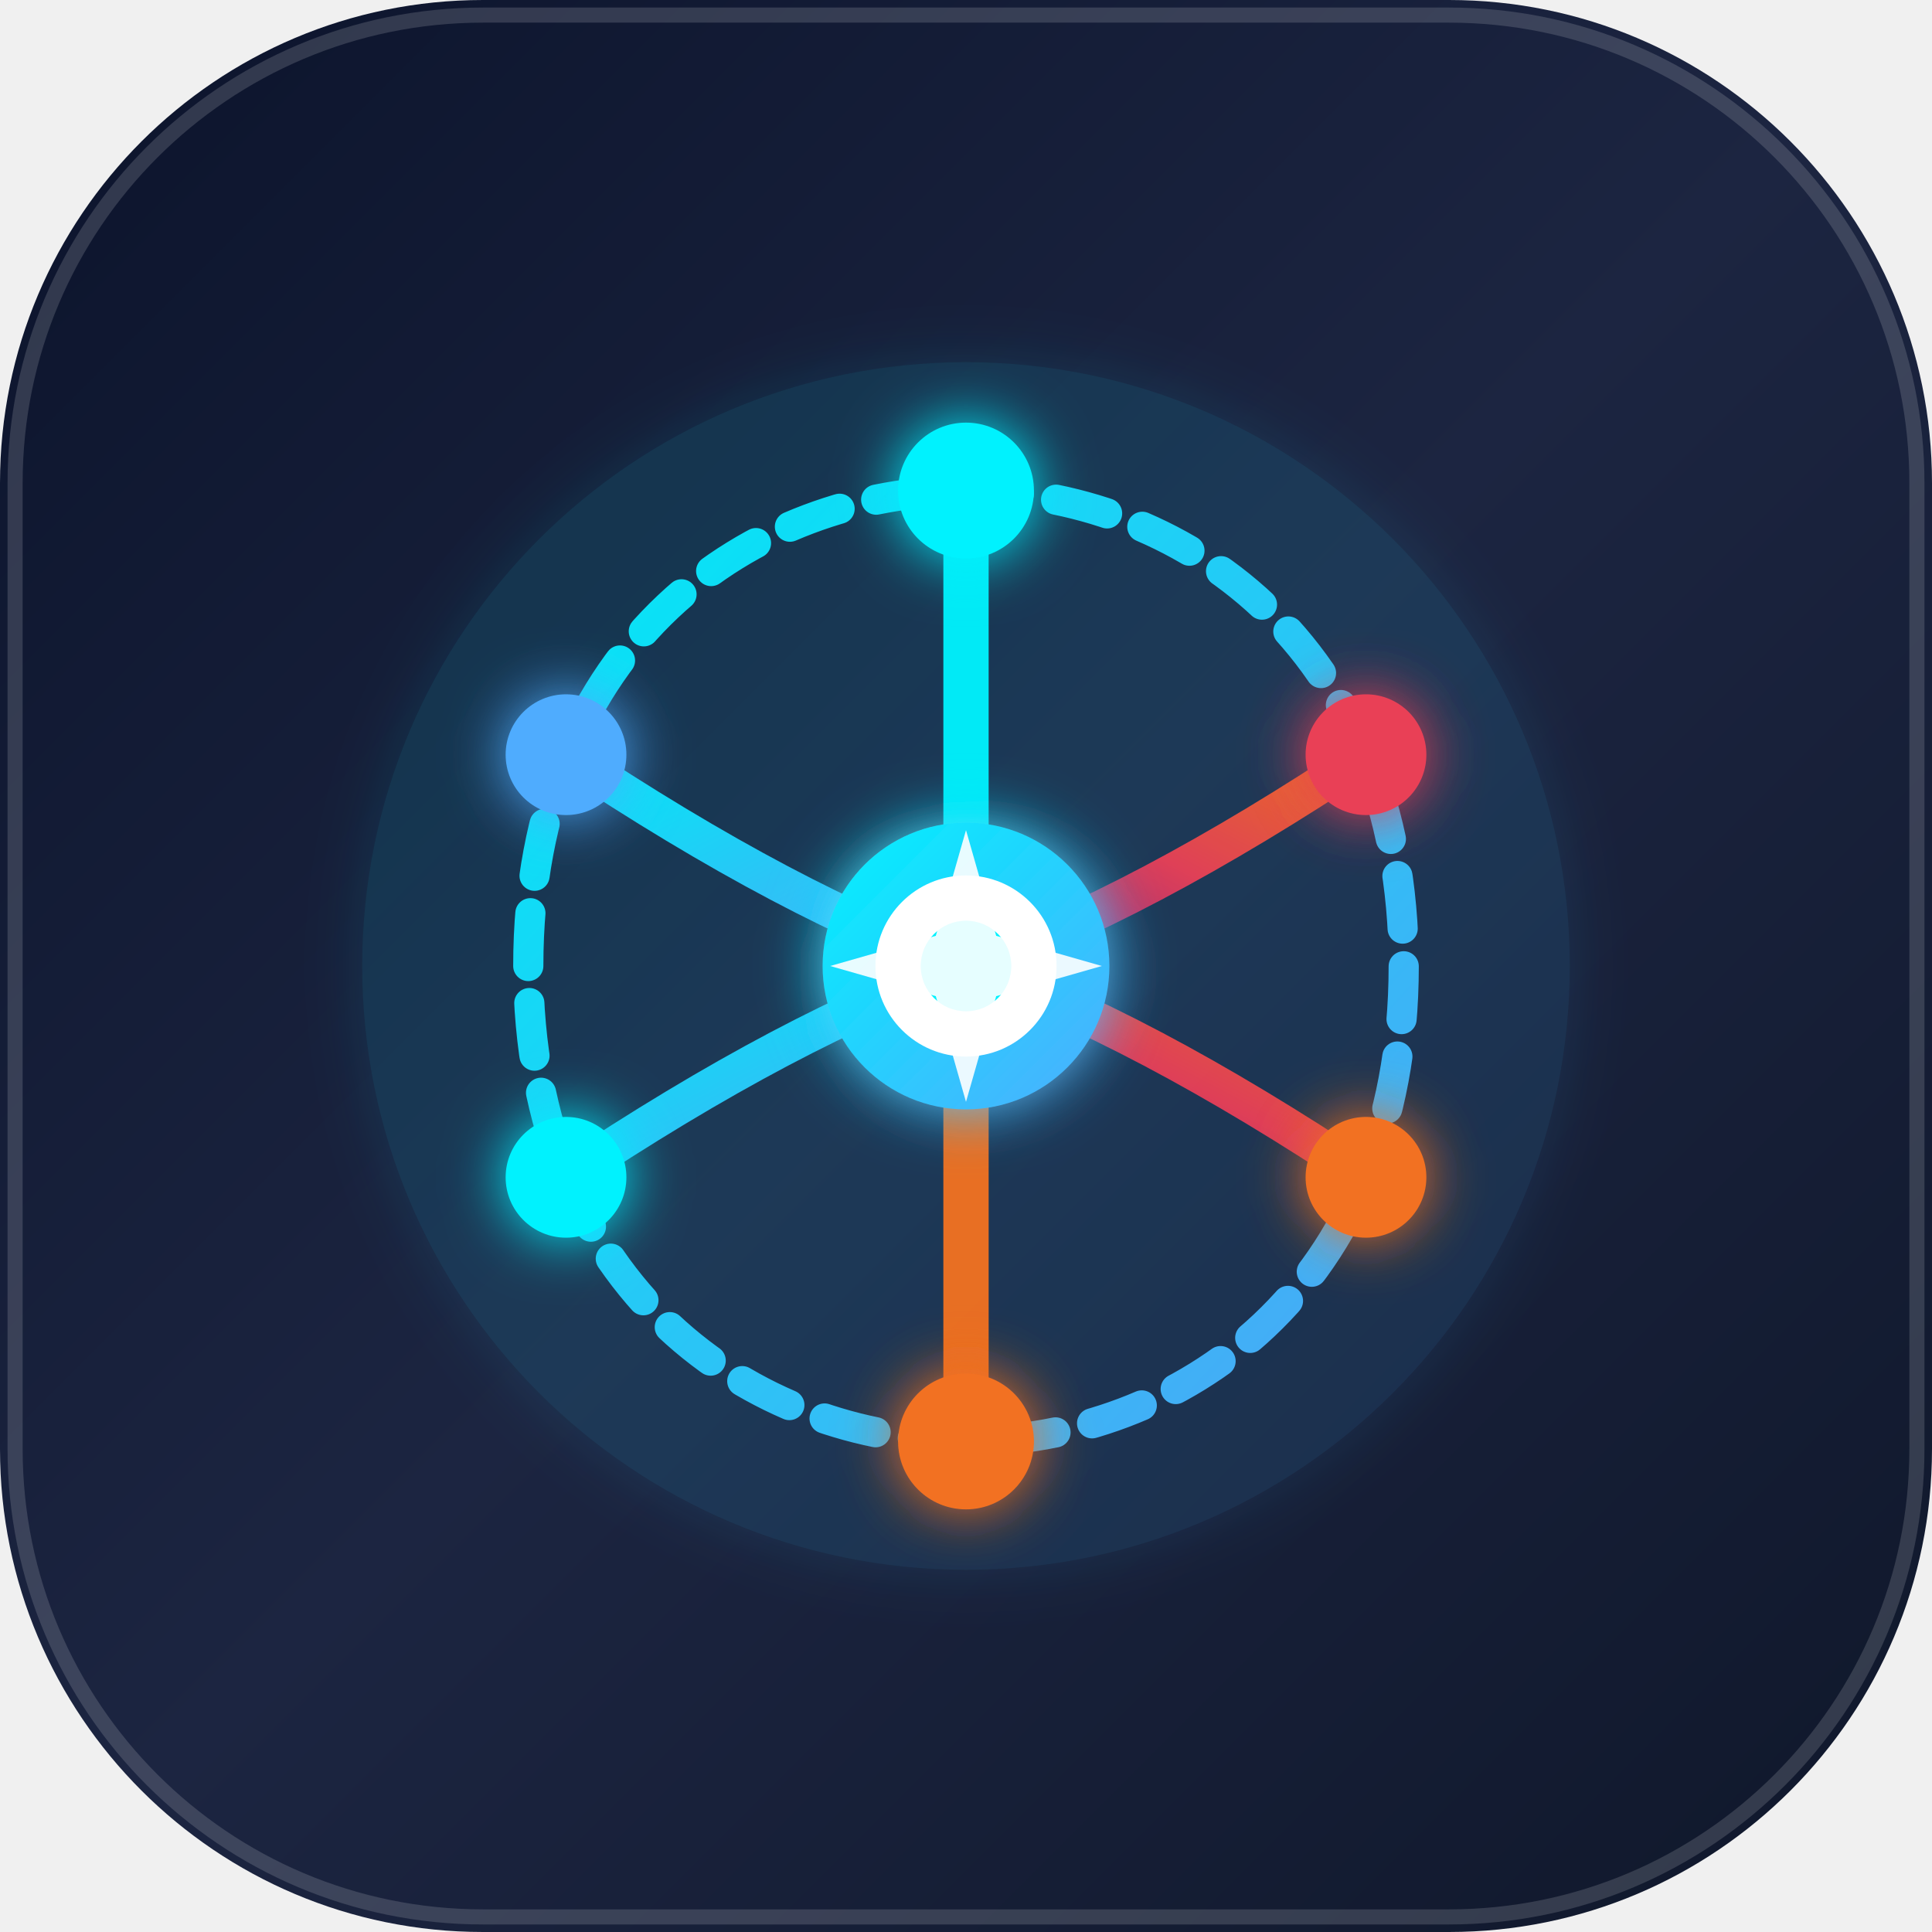
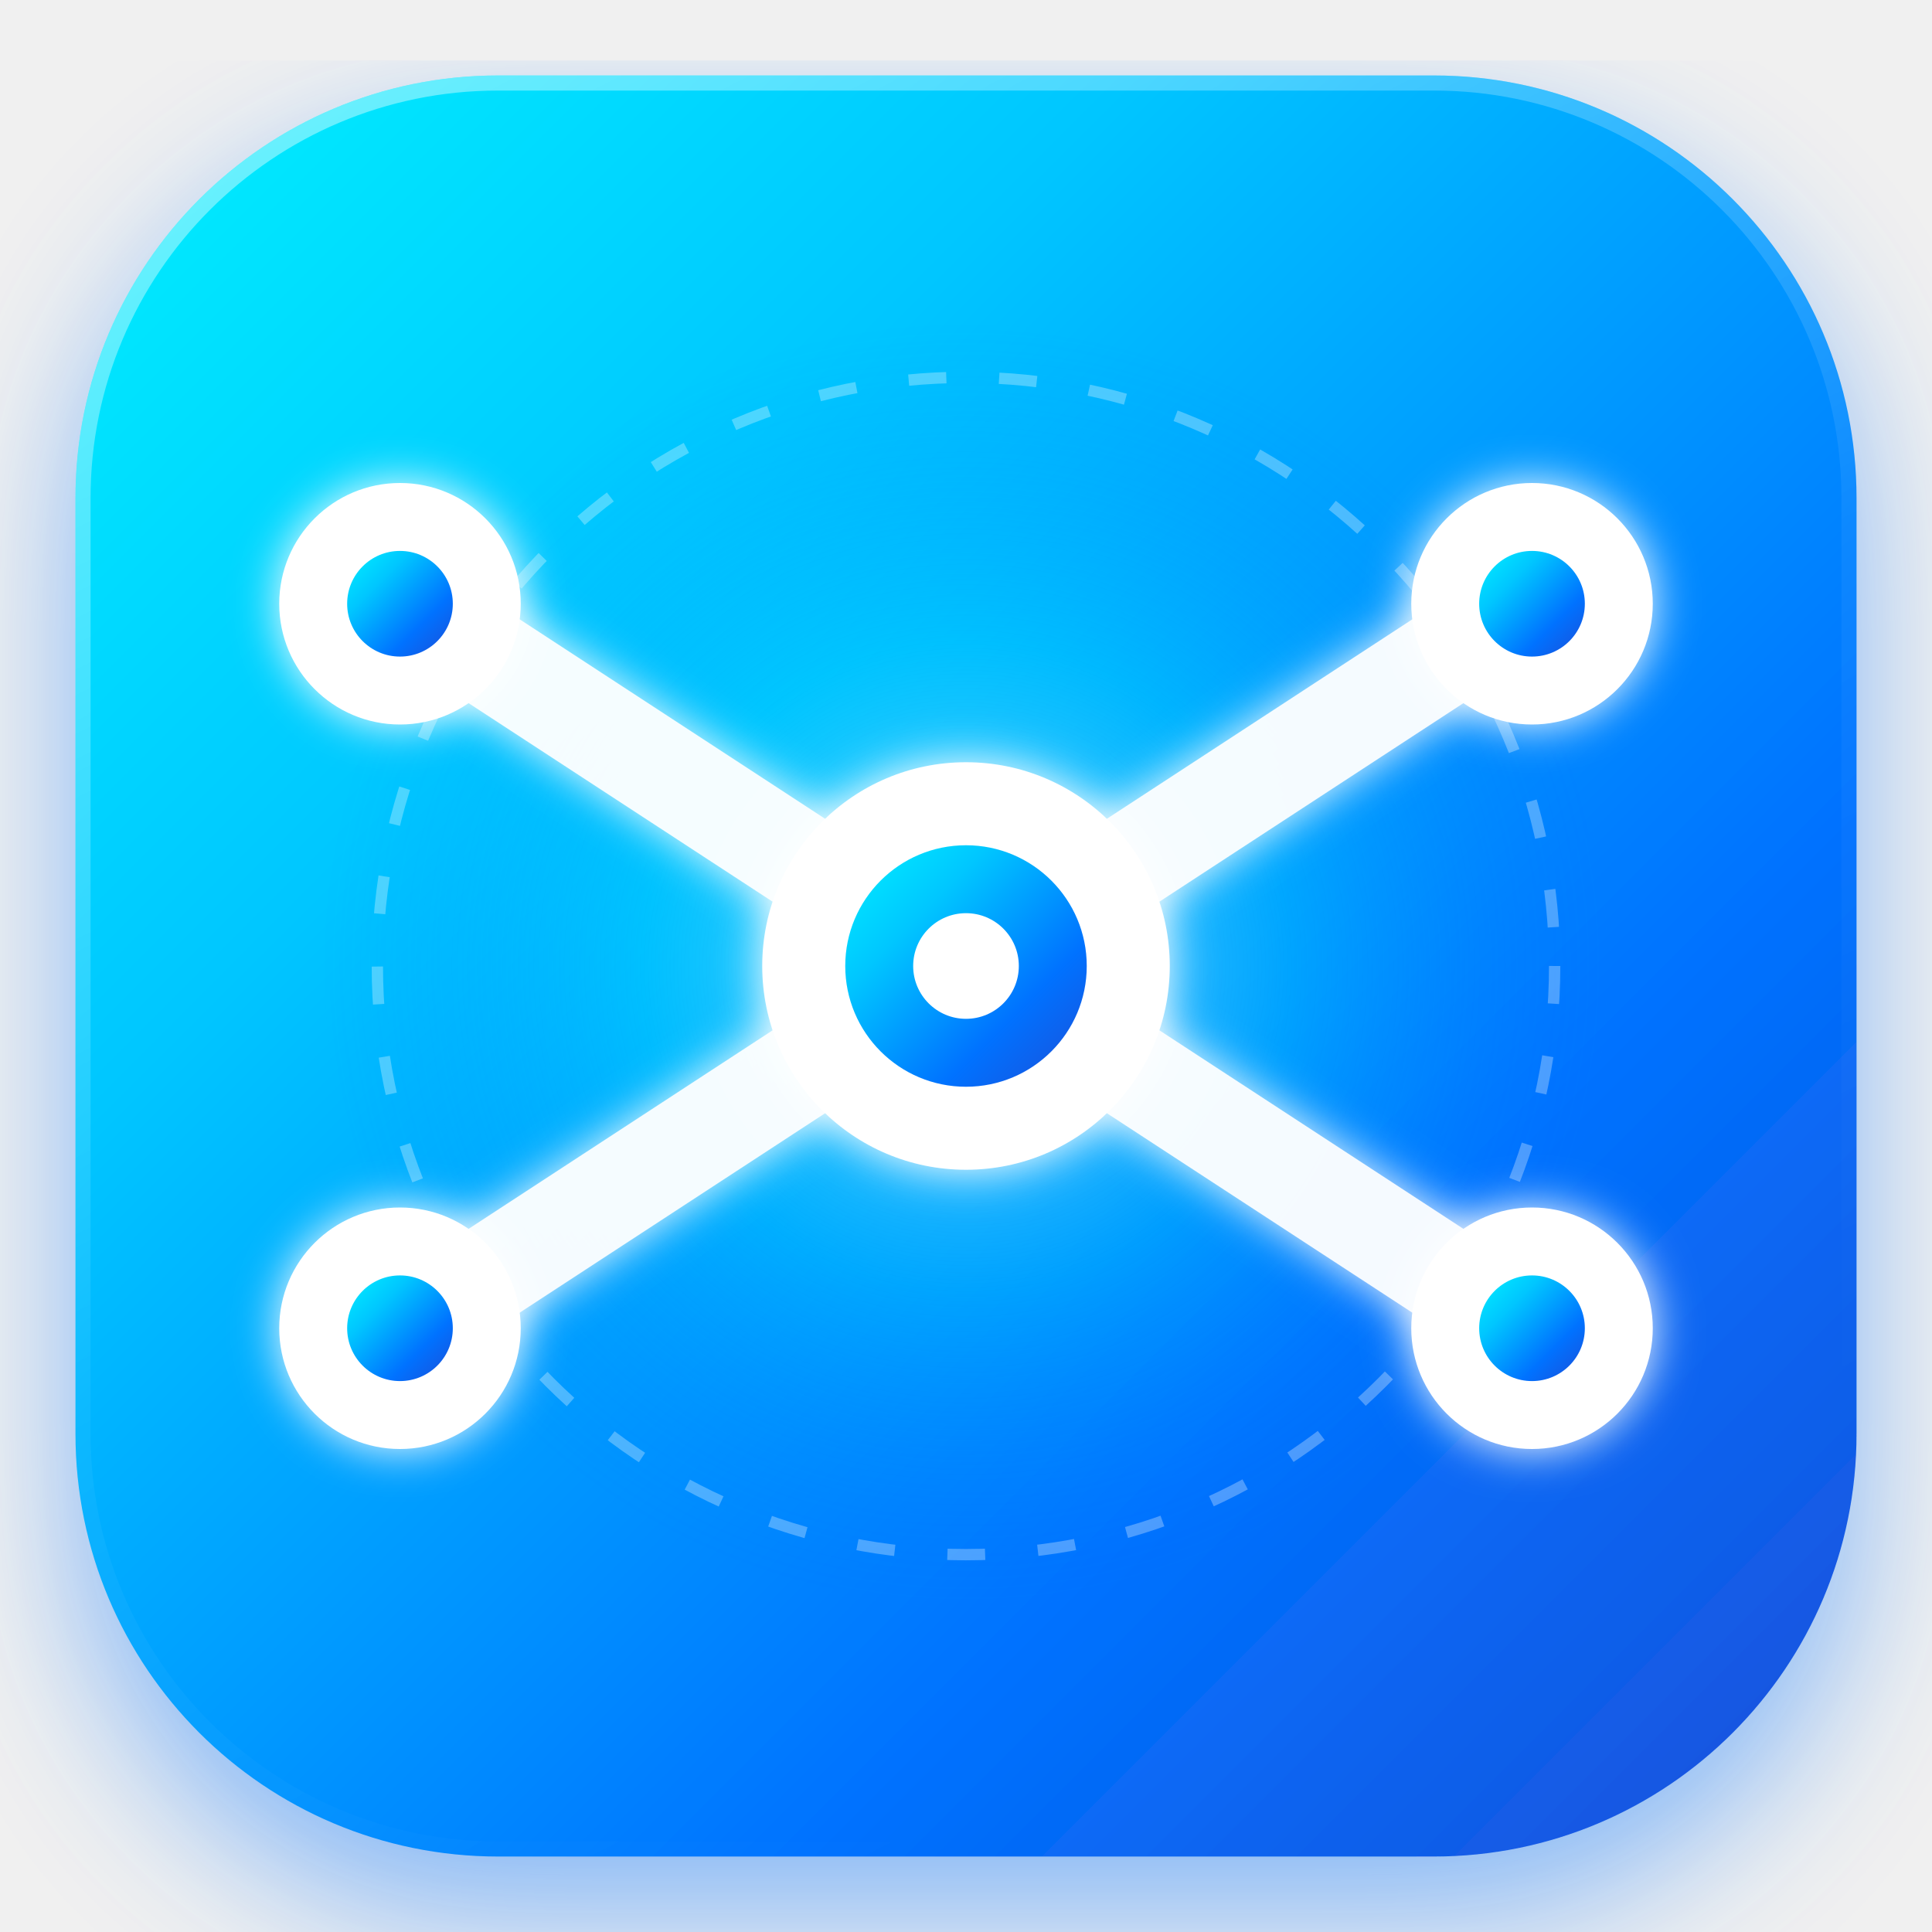
<svg xmlns="http://www.w3.org/2000/svg" viewBox="0 0 512 512" width="512" height="512">
  <defs>
-     <linearGradient id="bgGrad" x1="0%" y1="0%" x2="100%" y2="100%">
-       <stop offset="0%" stop-color="#0b132b" />
-       <stop offset="50%" stop-color="#1c2541" />
-       <stop offset="100%" stop-color="#0f172a" />
+     <linearGradient id="synapse3DGrad" x1="0%" y1="0%" x2="100%" y2="100%">
+       <stop offset="0%" stop-color="#00f2fe" />
+       <stop offset="30%" stop-color="#00c6ff" />
+       <stop offset="70%" stop-color="#0072ff" />
+       <stop offset="100%" stop-color="#1d4ed8" />
    </linearGradient>
-     <linearGradient id="synapseGrad1" x1="0%" y1="0%" x2="100%" y2="100%">
-       <stop offset="0%" stop-color="#00f2fe" />
-       <stop offset="100%" stop-color="#4facfe" />
+     <linearGradient id="specularGlow" x1="0%" y1="0%" x2="50%" y2="100%">
+       <stop offset="0%" stop-color="#ffffff" stop-opacity="0.45" />
+       <stop offset="60%" stop-color="#ffffff" stop-opacity="0.05" />
+       <stop offset="100%" stop-color="#ffffff" stop-opacity="0" />
    </linearGradient>
-     <linearGradient id="synapseGrad2" x1="0%" y1="100%" x2="100%" y2="0%">
-       <stop offset="0%" stop-color="#8a2387" />
-       <stop offset="50%" stop-color="#e94057" />
-       <stop offset="100%" stop-color="#f27121" />
-     </linearGradient>
-     <linearGradient id="coreGlow" x1="0%" y1="0%" x2="100%" y2="100%">
-       <stop offset="0%" stop-color="#38ef7d" />
-       <stop offset="100%" stop-color="#11998e" />
-     </linearGradient>
-     <filter id="glow" x="-20%" y="-20%" width="140%" height="140%">
-       <feGaussianBlur stdDeviation="8" result="blur" />
+     <radialGradient id="neuralHalo" cx="50%" cy="50%" r="50%">
+       <stop offset="0%" stop-color="#ffffff" stop-opacity="0.6" />
+       <stop offset="50%" stop-color="#00f2fe" stop-opacity="0.25" />
+       <stop offset="100%" stop-color="#0072ff" stop-opacity="0" />
+     </radialGradient>
+     <filter id="shadow3D" x="-10%" y="-10%" width="125%" height="125%">
+       <feDropShadow dx="0" dy="16" stdDeviation="20" flood-color="#0072ff" flood-opacity="0.45" />
+     </filter>
+     <filter id="nodeGlow" x="-30%" y="-30%" width="160%" height="160%">
+       <feGaussianBlur stdDeviation="6" result="blur" />
      <feComposite in="SourceGraphic" in2="blur" operator="over" />
    </filter>
  </defs>
-   <rect width="512" height="512" rx="128" fill="url(#bgGrad)" />
-   <rect width="504" height="504" x="4" y="4" rx="124" fill="none" stroke="rgba(255,255,255,0.15)" stroke-width="4" />
-   <circle cx="256" cy="256" r="160" fill="url(#synapseGrad1)" opacity="0.12" filter="url(#glow)" />
-   <g stroke-linecap="round" stroke-linejoin="round" opacity="0.95">
-     <path d="M140 256 C 140 170, 200 130, 256 130 C 312 130, 372 170, 372 256 C 372 342, 312 382, 256 382 C 200 382, 140 342, 140 256" fill="none" stroke="url(#synapseGrad1)" stroke-width="8" stroke-dasharray="14 10" />
-     <path d="M150 200 Q 210 240, 256 256" fill="none" stroke="url(#synapseGrad1)" stroke-width="10" />
-     <path d="M150 312 Q 210 272, 256 256" fill="none" stroke="url(#synapseGrad1)" stroke-width="10" />
-     <path d="M362 200 Q 302 240, 256 256" fill="none" stroke="url(#synapseGrad2)" stroke-width="10" />
-     <path d="M362 312 Q 302 272, 256 256" fill="none" stroke="url(#synapseGrad2)" stroke-width="10" />
-     <path d="M256 130 L 256 256" fill="none" stroke="#00f2fe" stroke-width="12" />
-     <path d="M256 382 L 256 256" fill="none" stroke="#f27121" stroke-width="12" />
+   <rect x="20" y="20" width="472" height="472" rx="112" fill="url(#synapse3DGrad)" filter="url(#shadow3D)" />
+   <rect x="22" y="22" width="468" height="468" rx="110" fill="none" stroke="url(#specularGlow)" stroke-width="4" />
+   <circle cx="256" cy="256" r="170" fill="url(#neuralHalo)" />
+   <circle cx="256" cy="256" r="156" fill="none" stroke="#ffffff" stroke-width="3" stroke-dasharray="10 14" opacity="0.3" />
+   <g stroke="#ffffff" stroke-width="26" stroke-linecap="round" stroke-linejoin="round" opacity="0.96" filter="url(#nodeGlow)">
+     <line x1="126" y1="172" x2="224" y2="236" />
+     <line x1="386" y1="172" x2="288" y2="236" />
+     <line x1="126" y1="340" x2="224" y2="276" />
+     <line x1="386" y1="340" x2="288" y2="276" />
  </g>
-   <g filter="url(#glow)">
-     <circle cx="256" cy="130" r="18" fill="#00f2fe" />
-     <circle cx="256" cy="382" r="18" fill="#f27121" />
-     <circle cx="150" cy="200" r="16" fill="#4facfe" />
-     <circle cx="150" cy="312" r="16" fill="#00f2fe" />
-     <circle cx="362" cy="200" r="16" fill="#e94057" />
-     <circle cx="362" cy="312" r="16" fill="#f27121" />
-     <circle cx="256" cy="256" r="38" fill="url(#synapseGrad1)" />
-     <circle cx="256" cy="256" r="24" fill="#ffffff" />
-     <circle cx="256" cy="256" r="12" fill="#00f2fe" />
+   <g fill="#ffffff" filter="url(#nodeGlow)">
+     <circle cx="106" cy="160" r="32" />
+     <circle cx="406" cy="160" r="32" />
+     <circle cx="106" cy="352" r="32" />
+     <circle cx="406" cy="352" r="32" />
  </g>
-   <polygon points="256,220 264,248 292,256 264,264 256,292 248,264 220,256 248,248" fill="#ffffff" opacity="0.9" />
+   <g fill="url(#synapse3DGrad)">
+     <circle cx="106" cy="160" r="14" />
+     <circle cx="406" cy="160" r="14" />
+     <circle cx="106" cy="352" r="14" />
+     <circle cx="406" cy="352" r="14" />
+   </g>
+   <circle cx="256" cy="256" r="54" fill="#ffffff" filter="url(#nodeGlow)" />
+   <circle cx="256" cy="256" r="32" fill="url(#synapse3DGrad)" />
+   <circle cx="256" cy="256" r="14" fill="#ffffff" />
</svg>
